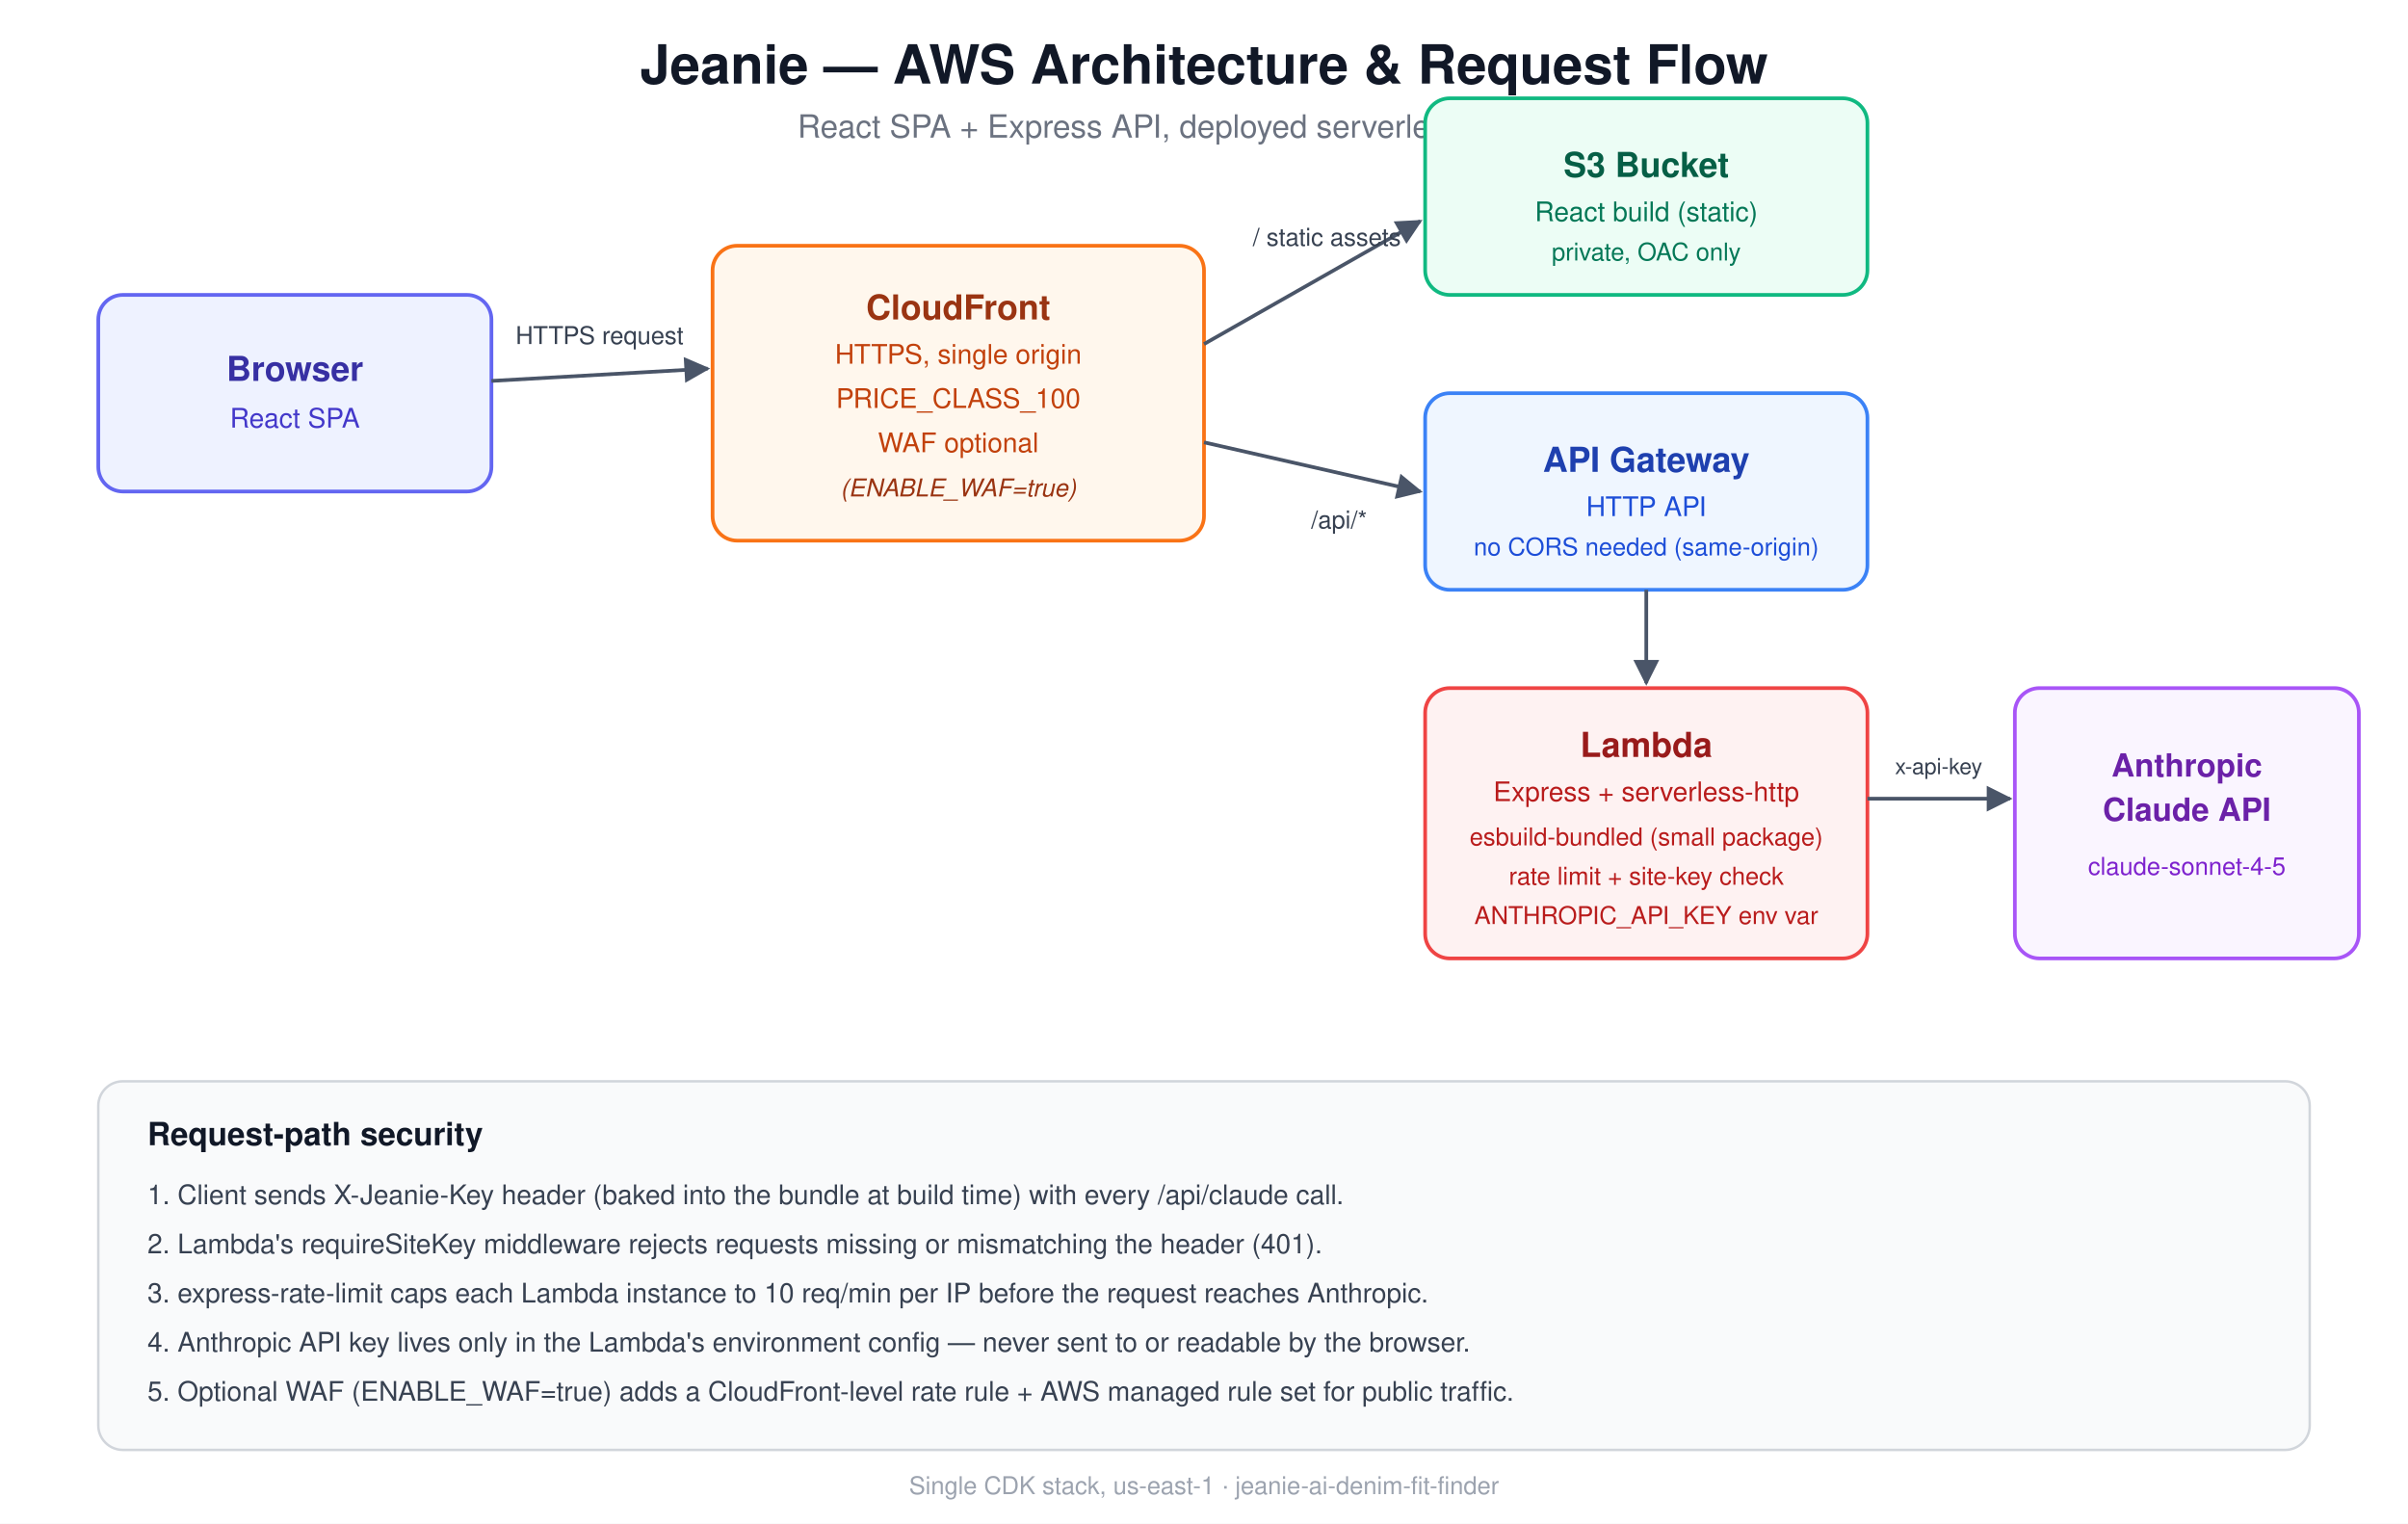
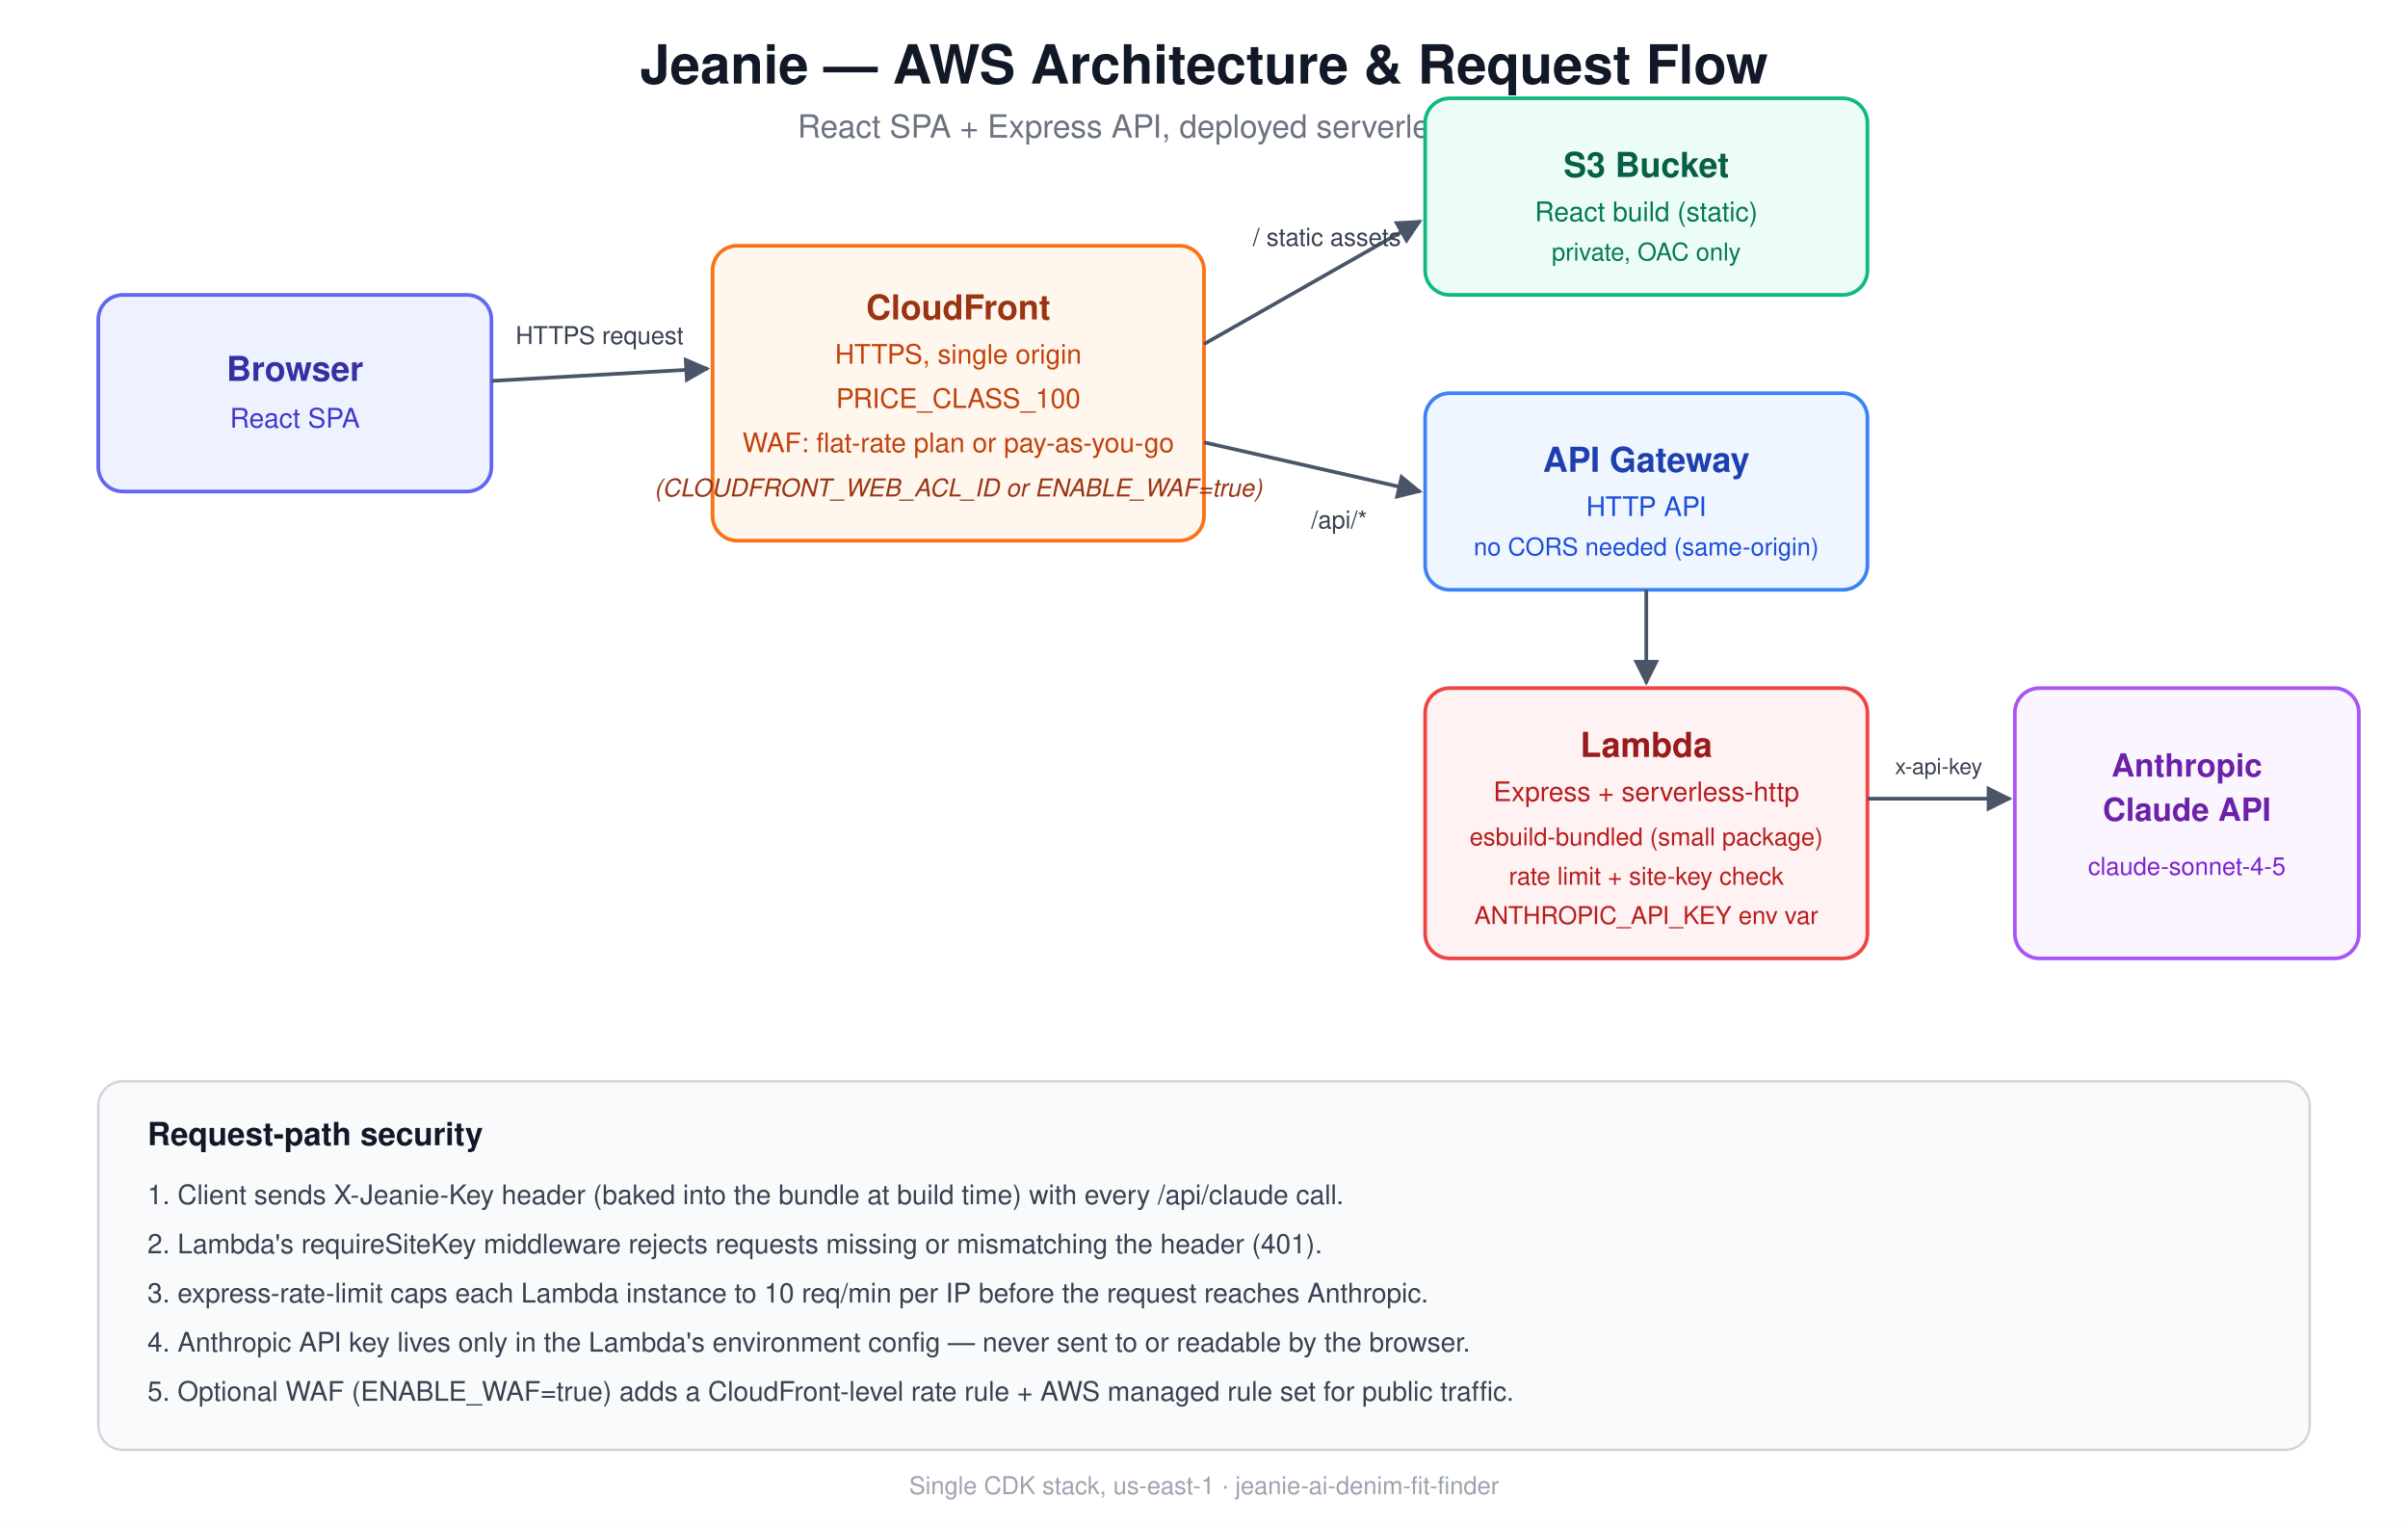
<svg xmlns="http://www.w3.org/2000/svg" viewBox="0 0 980 620" font-family="'Segoe UI', Helvetica, Arial, sans-serif">
  <defs>
    <marker id="arrow" viewBox="0 0 10 10" refX="9" refY="5" markerWidth="7" markerHeight="7" orient="auto-start-reverse">
      <path d="M0,0 L10,5 L0,10 z" fill="#4a5568" />
    </marker>
  </defs>
  <rect x="0" y="0" width="980" height="620" fill="#ffffff" />
  <text x="490" y="34" text-anchor="middle" font-size="22" font-weight="700" fill="#111827">Jeanie — AWS Architecture &amp; Request Flow</text>
  <text x="490" y="56" text-anchor="middle" font-size="13" fill="#6b7280">React SPA + Express API, deployed serverlessly via CDK</text>
  <rect x="40" y="120" width="160" height="80" rx="10" fill="#eef2ff" stroke="#6366f1" stroke-width="1.5" />
  <text x="120" y="155" text-anchor="middle" font-size="14" font-weight="600" fill="#3730a3">Browser</text>
  <text x="120" y="174" text-anchor="middle" font-size="11" fill="#4338ca">React SPA</text>
  <rect x="290" y="100" width="200" height="120" rx="10" fill="#fff7ed" stroke="#f97316" stroke-width="1.5" />
  <text x="390" y="130" text-anchor="middle" font-size="14" font-weight="700" fill="#9a3412">CloudFront</text>
  <text x="390" y="148" text-anchor="middle" font-size="11" fill="#c2410c">HTTPS, single origin</text>
  <text x="390" y="166" text-anchor="middle" font-size="11" fill="#c2410c">PRICE_CLASS_100</text>
-   <text x="390" y="184" text-anchor="middle" font-size="11" fill="#c2410c">WAF optional</text>
-   <text x="390" y="202" text-anchor="middle" font-size="10" font-style="italic" fill="#9a3412">(ENABLE_WAF=true)</text>
+   <text x="390" y="184" text-anchor="middle" font-size="11" fill="#c2410c">WAF: flat-rate plan or pay-as-you-go</text>
+   <text x="390" y="202" text-anchor="middle" font-size="10" font-style="italic" fill="#9a3412">(CLOUDFRONT_WEB_ACL_ID or ENABLE_WAF=true)</text>
  <rect x="580" y="40" width="180" height="80" rx="10" fill="#ecfdf5" stroke="#10b981" stroke-width="1.5" />
  <text x="670" y="72" text-anchor="middle" font-size="14" font-weight="600" fill="#065f46">S3 Bucket</text>
  <text x="670" y="90" text-anchor="middle" font-size="11" fill="#047857">React build (static)</text>
  <text x="670" y="106" text-anchor="middle" font-size="10" fill="#047857">private, OAC only</text>
  <rect x="580" y="160" width="180" height="80" rx="10" fill="#eff6ff" stroke="#3b82f6" stroke-width="1.5" />
  <text x="670" y="192" text-anchor="middle" font-size="14" font-weight="600" fill="#1e40af">API Gateway</text>
  <text x="670" y="210" text-anchor="middle" font-size="11" fill="#1d4ed8">HTTP API</text>
  <text x="670" y="226" text-anchor="middle" font-size="10" fill="#1d4ed8">no CORS needed (same-origin)</text>
  <rect x="580" y="280" width="180" height="110" rx="10" fill="#fef2f2" stroke="#ef4444" stroke-width="1.5" />
  <text x="670" y="308" text-anchor="middle" font-size="14" font-weight="600" fill="#991b1b">Lambda</text>
  <text x="670" y="326" text-anchor="middle" font-size="11" fill="#b91c1c">Express + serverless-http</text>
  <text x="670" y="344" text-anchor="middle" font-size="10" fill="#b91c1c">esbuild-bundled (small package)</text>
  <text x="670" y="360" text-anchor="middle" font-size="10" fill="#b91c1c">rate limit + site-key check</text>
  <text x="670" y="376" text-anchor="middle" font-size="10" fill="#b91c1c">ANTHROPIC_API_KEY env var</text>
  <rect x="820" y="280" width="140" height="110" rx="10" fill="#faf5ff" stroke="#a855f7" stroke-width="1.5" />
  <text x="890" y="316" text-anchor="middle" font-size="13" font-weight="600" fill="#6b21a8">Anthropic</text>
  <text x="890" y="334" text-anchor="middle" font-size="13" font-weight="600" fill="#6b21a8">Claude API</text>
  <text x="890" y="356" text-anchor="middle" font-size="10" fill="#7e22ce">claude-sonnet-4-5</text>
  <path d="M200,155 L288,150" stroke="#4a5568" stroke-width="1.5" fill="none" marker-end="url(#arrow)" />
  <text x="244" y="140" text-anchor="middle" font-size="10" fill="#374151">HTTPS request</text>
  <path d="M490,140 L578,90" stroke="#4a5568" stroke-width="1.5" fill="none" marker-end="url(#arrow)" />
  <text x="540" y="100" text-anchor="middle" font-size="10" fill="#374151">/ static assets</text>
  <path d="M490,180 L578,200" stroke="#4a5568" stroke-width="1.5" fill="none" marker-end="url(#arrow)" />
  <text x="545" y="215" text-anchor="middle" font-size="10" fill="#374151">/api/*</text>
  <path d="M670,240 L670,278" stroke="#4a5568" stroke-width="1.5" fill="none" marker-end="url(#arrow)" />
  <path d="M760,325 L818,325" stroke="#4a5568" stroke-width="1.5" fill="none" marker-end="url(#arrow)" />
  <text x="789" y="315" text-anchor="middle" font-size="9" fill="#374151">x-api-key</text>
  <rect x="40" y="440" width="900" height="150" rx="10" fill="#f9fafb" stroke="#d1d5db" stroke-width="1" />
  <text x="60" y="466" font-size="13" font-weight="700" fill="#111827">Request-path security</text>
  <text x="60" y="490" font-size="11" fill="#374151">1. Client sends X-Jeanie-Key header (baked into the bundle at build time) with every /api/claude call.</text>
  <text x="60" y="510" font-size="11" fill="#374151">2. Lambda's requireSiteKey middleware rejects requests missing or mismatching the header (401).</text>
  <text x="60" y="530" font-size="11" fill="#374151">3. express-rate-limit caps each Lambda instance to 10 req/min per IP before the request reaches Anthropic.</text>
  <text x="60" y="550" font-size="11" fill="#374151">4. Anthropic API key lives only in the Lambda's environment config — never sent to or readable by the browser.</text>
  <text x="60" y="570" font-size="11" fill="#374151">5. Optional WAF (ENABLE_WAF=true) adds a CloudFront-level rate rule + AWS managed rule set for public traffic.</text>
  <text x="490" y="608" text-anchor="middle" font-size="10" fill="#9ca3af">Single CDK stack, us-east-1 · jeanie-ai-denim-fit-finder</text>
</svg>
